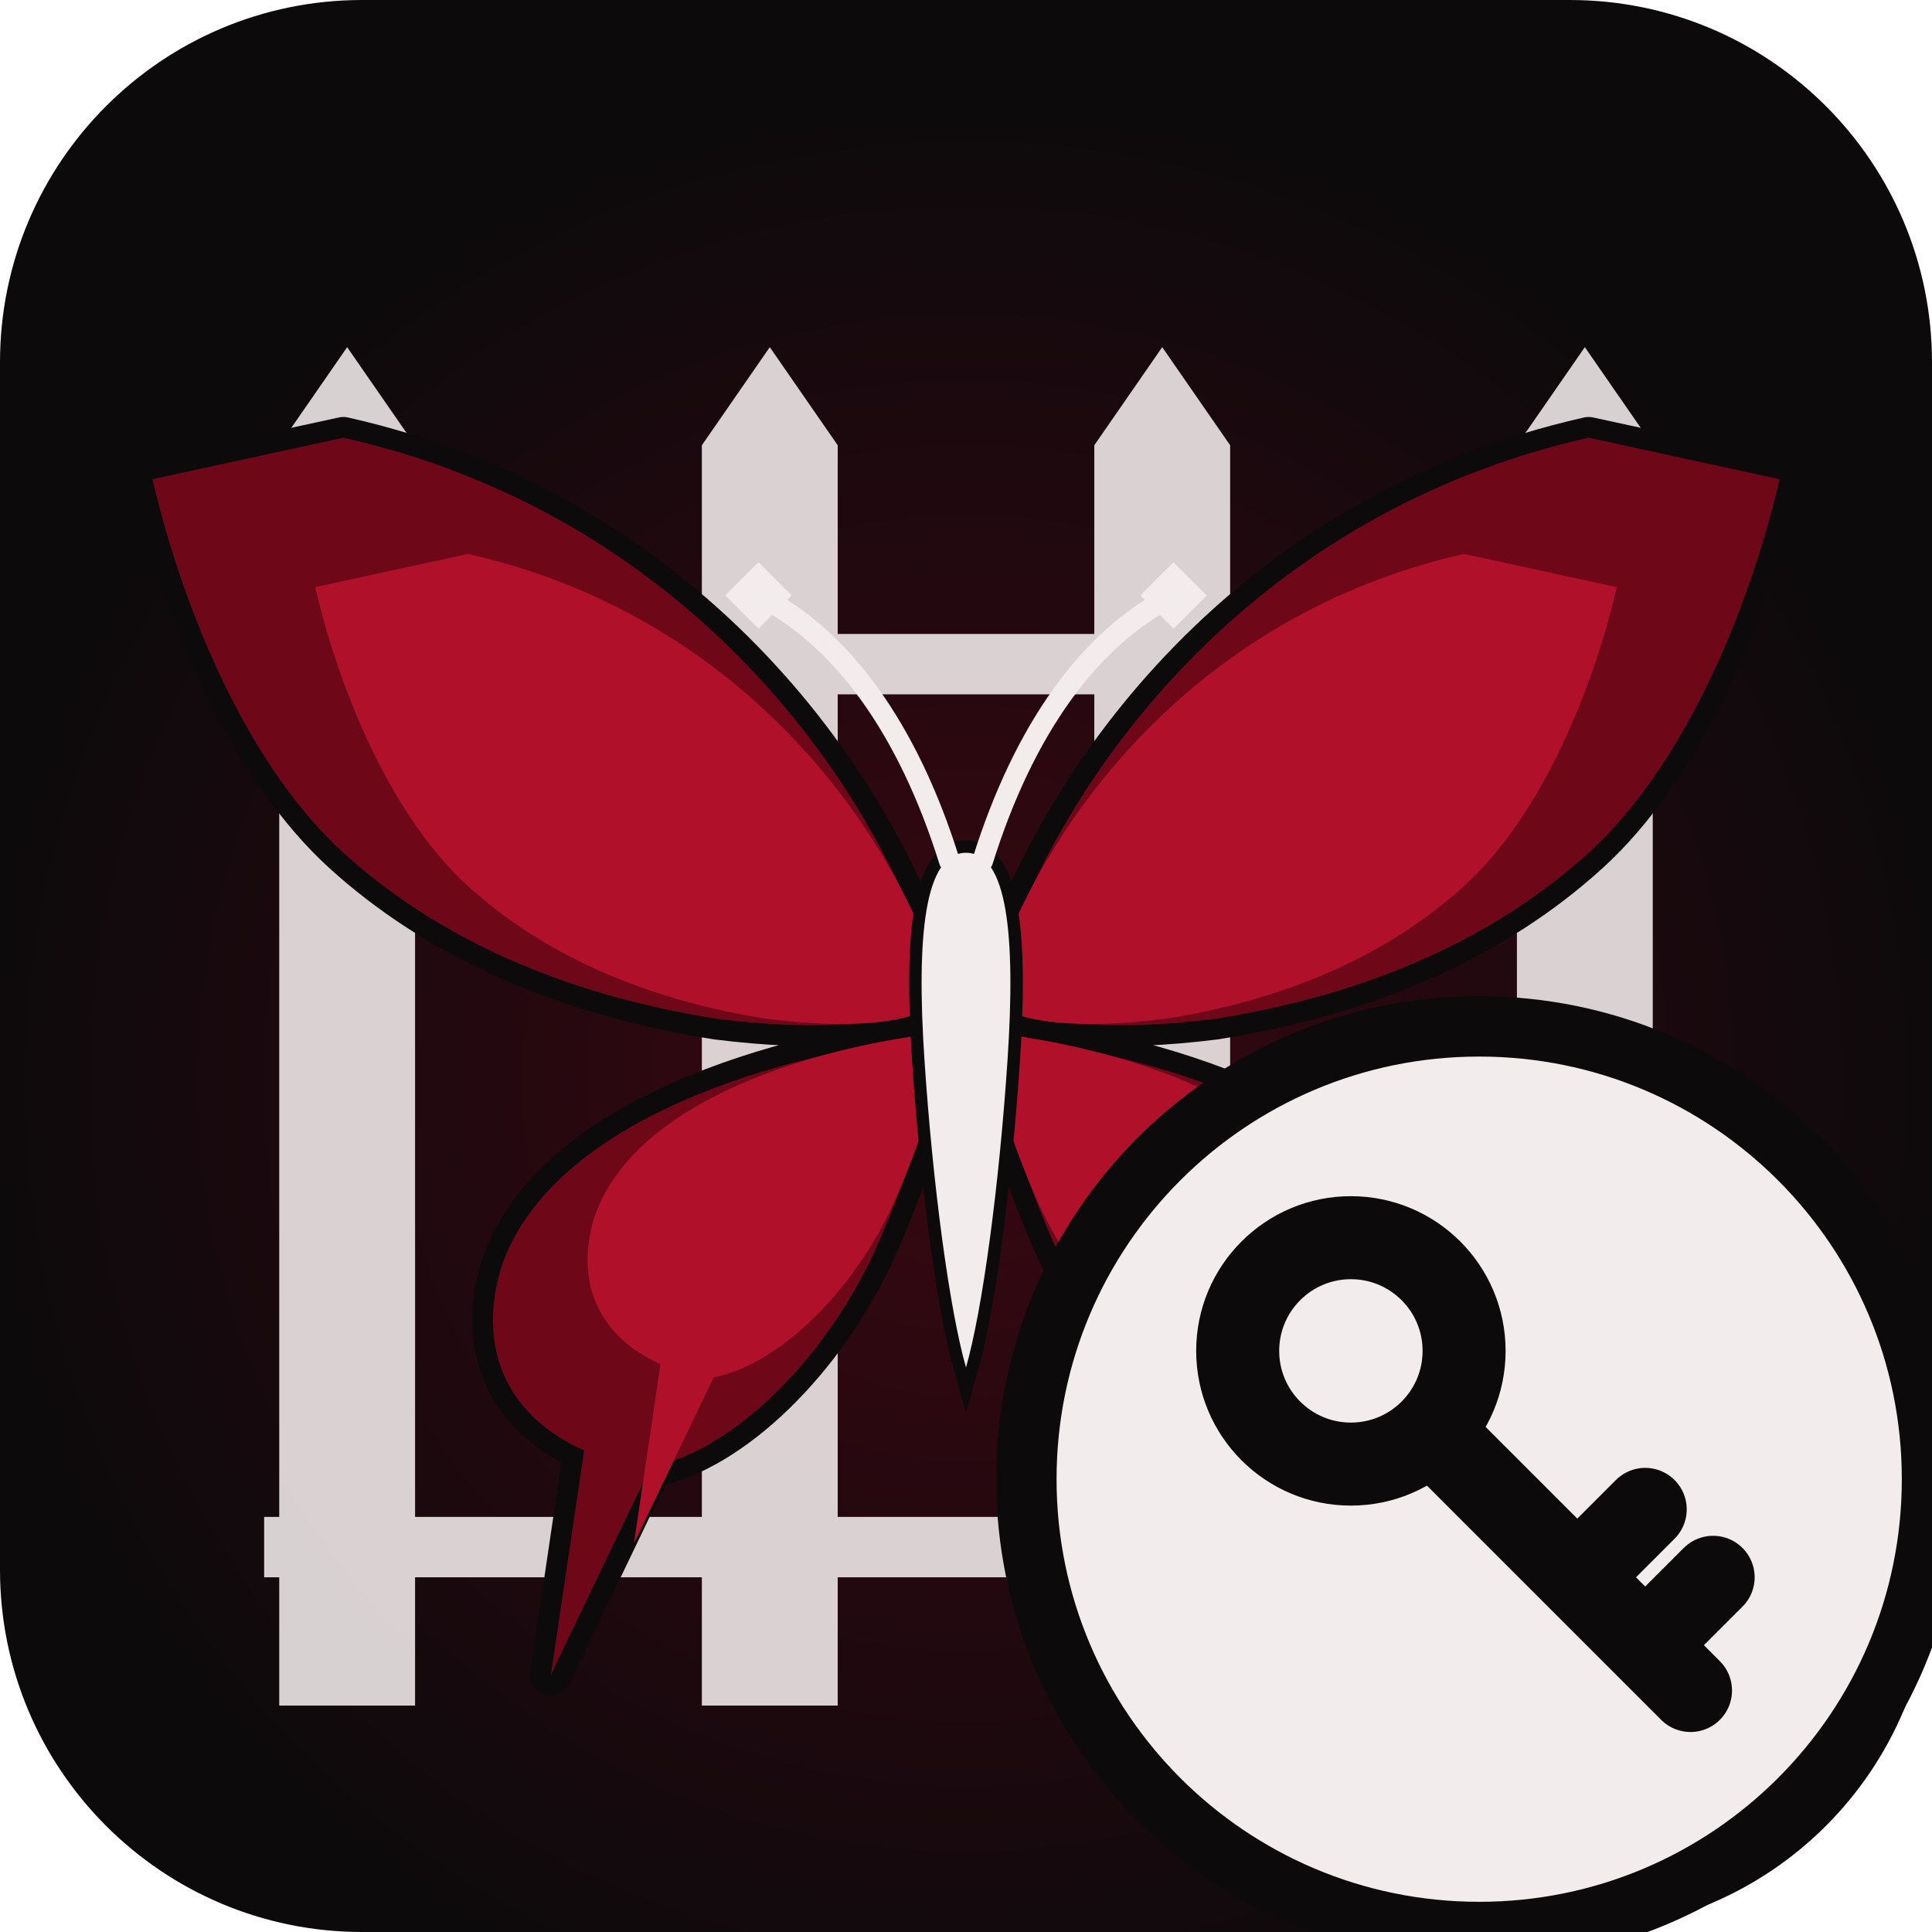
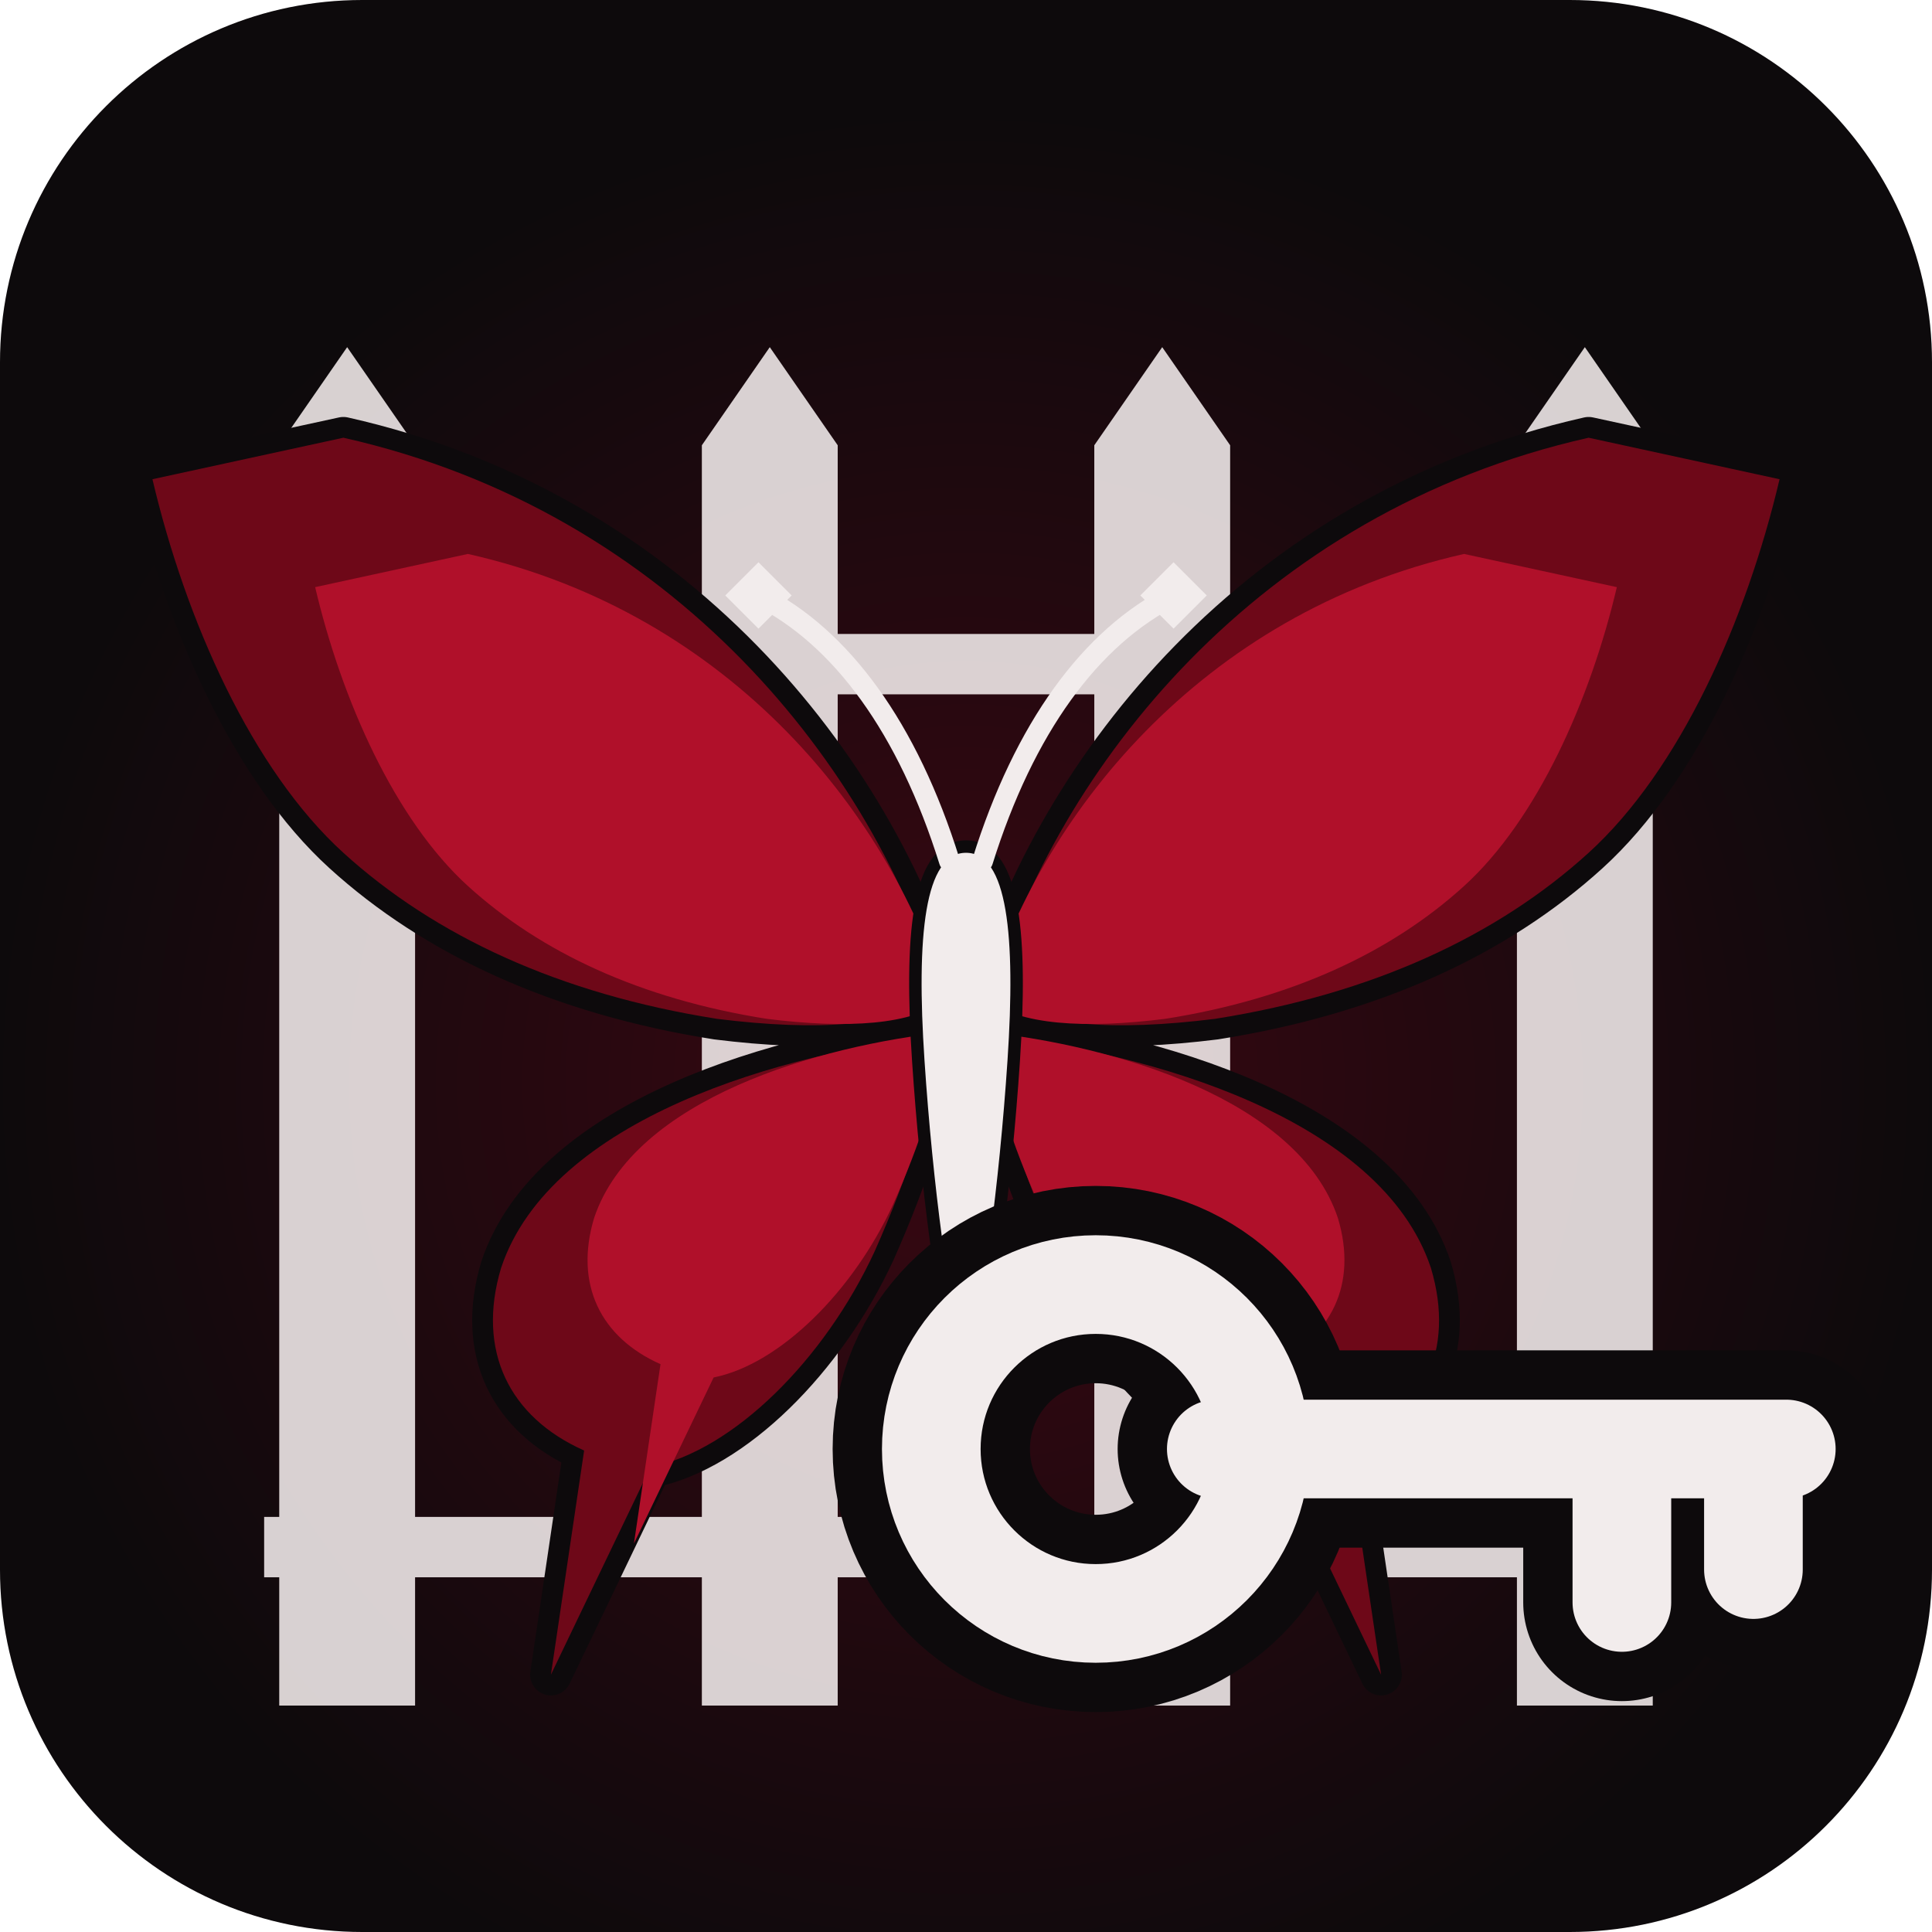
<svg xmlns="http://www.w3.org/2000/svg" viewBox="0 0 512 512">
  <defs>
    <radialGradient id="glow" cx="50%" cy="56%" r="50%">
      <stop offset="0" stop-color="#3a0712" />
      <stop offset="1" stop-color="#0d0a0c" />
    </radialGradient>
  </defs>
  <rect width="512" height="512" rx="96" fill="url(#glow)" />
  <path d="M74 452V118L92 92L110 118V452ZM186 452V118L204 92L222 118V452ZM290 452V118L308 92L326 118V452ZM402 452V118L420 92L438 118V452ZM70 168H442V184H70ZM70 402H442V418H70Z" fill="#f2ecec" opacity="0.88" />
  <g transform="translate(256 270) scale(1.1)">
    <g>
      <path d="M6 -6C22 -60 70 -122 150 -140L196 -130C188 -96 172 -60 150 -40C128 -20 98 -6 60 0C36 3 16 2 6 -6ZM6 4C44 8 100 24 112 60C118 80 110 96 92 104L100 158L76 108C56 104 34 82 22 56C14 38 8 20 6 4Z" fill="#6e0818" stroke="#0d0a0c" stroke-width="10" stroke-linejoin="round" paint-order="stroke" />
      <path d="M6 -6C22 -60 70 -122 150 -140L196 -130C188 -96 172 -60 150 -40C128 -20 98 -6 60 0C36 3 16 2 6 -6ZM6 4C44 8 100 24 112 60C118 80 110 96 92 104L100 158L76 108C56 104 34 82 22 56C14 38 8 20 6 4Z" fill="#b0102a" transform="scale(0.8)" />
    </g>
    <g transform="scale(-1 1)">
      <path d="M6 -6C22 -60 70 -122 150 -140L196 -130C188 -96 172 -60 150 -40C128 -20 98 -6 60 0C36 3 16 2 6 -6ZM6 4C44 8 100 24 112 60C118 80 110 96 92 104L100 158L76 108C56 104 34 82 22 56C14 38 8 20 6 4Z" fill="#6e0818" stroke="#0d0a0c" stroke-width="10" stroke-linejoin="round" paint-order="stroke" />
      <path d="M6 -6C22 -60 70 -122 150 -140L196 -130C188 -96 172 -60 150 -40C128 -20 98 -6 60 0C36 3 16 2 6 -6ZM6 4C44 8 100 24 112 60C118 80 110 96 92 104L100 158L76 108C56 104 34 82 22 56C14 38 8 20 6 4Z" fill="#b0102a" transform="scale(0.8)" />
    </g>
    <path d="M0 -40C10 -40 12 -20 10 10C8 40 4 70 0 84C-4 70 -8 40 -10 10C-12 -20 -10 -40 0 -40Z" fill="#f2ecec" stroke="#0d0a0c" stroke-width="6" paint-order="stroke" />
    <path d="M-4 -38C-14 -70 -30 -92 -50 -102M4 -38C14 -70 30 -92 50 -102" fill="none" stroke="#f2ecec" stroke-width="5" stroke-linecap="round" />
    <path d="M-50 -110L-42 -102L-50 -94L-58 -102ZM50 -110L58 -102L50 -94L42 -102Z" fill="#f2ecec" />
  </g>
-   <circle cx="392" cy="392" r="120" fill="#f2ecec" stroke="#0d0a0c" stroke-width="16" />
-   <g transform="translate(392 392)">
-     <g fill="none" stroke="#0d0a0c" stroke-width="22" stroke-linecap="round">
-       <circle cx="-34" cy="-34" r="30" />
-       <path d="M-12 -12L56 56M26 26L44 8M44 44L62 26" />
+   <g transform="translate(384 384) scale(1.75)">
+     <g fill="none" stroke-linecap="round" transform="translate(-12 0) scale(0.83)">
+       <g stroke="#0d0a0c" stroke-width="36">
+         <circle cx="-50" cy="0" r="30" />
+         <path d="M-28 0H76M46 0V28M70 0V22" />
+       </g>
+       <g stroke="#f2ecec" stroke-width="18">
+         <circle cx="-50" cy="0" r="30" />
+         <path d="M-28 0H76M46 0V28M70 0V22" />
+       </g>
    </g>
  </g>
</svg>
